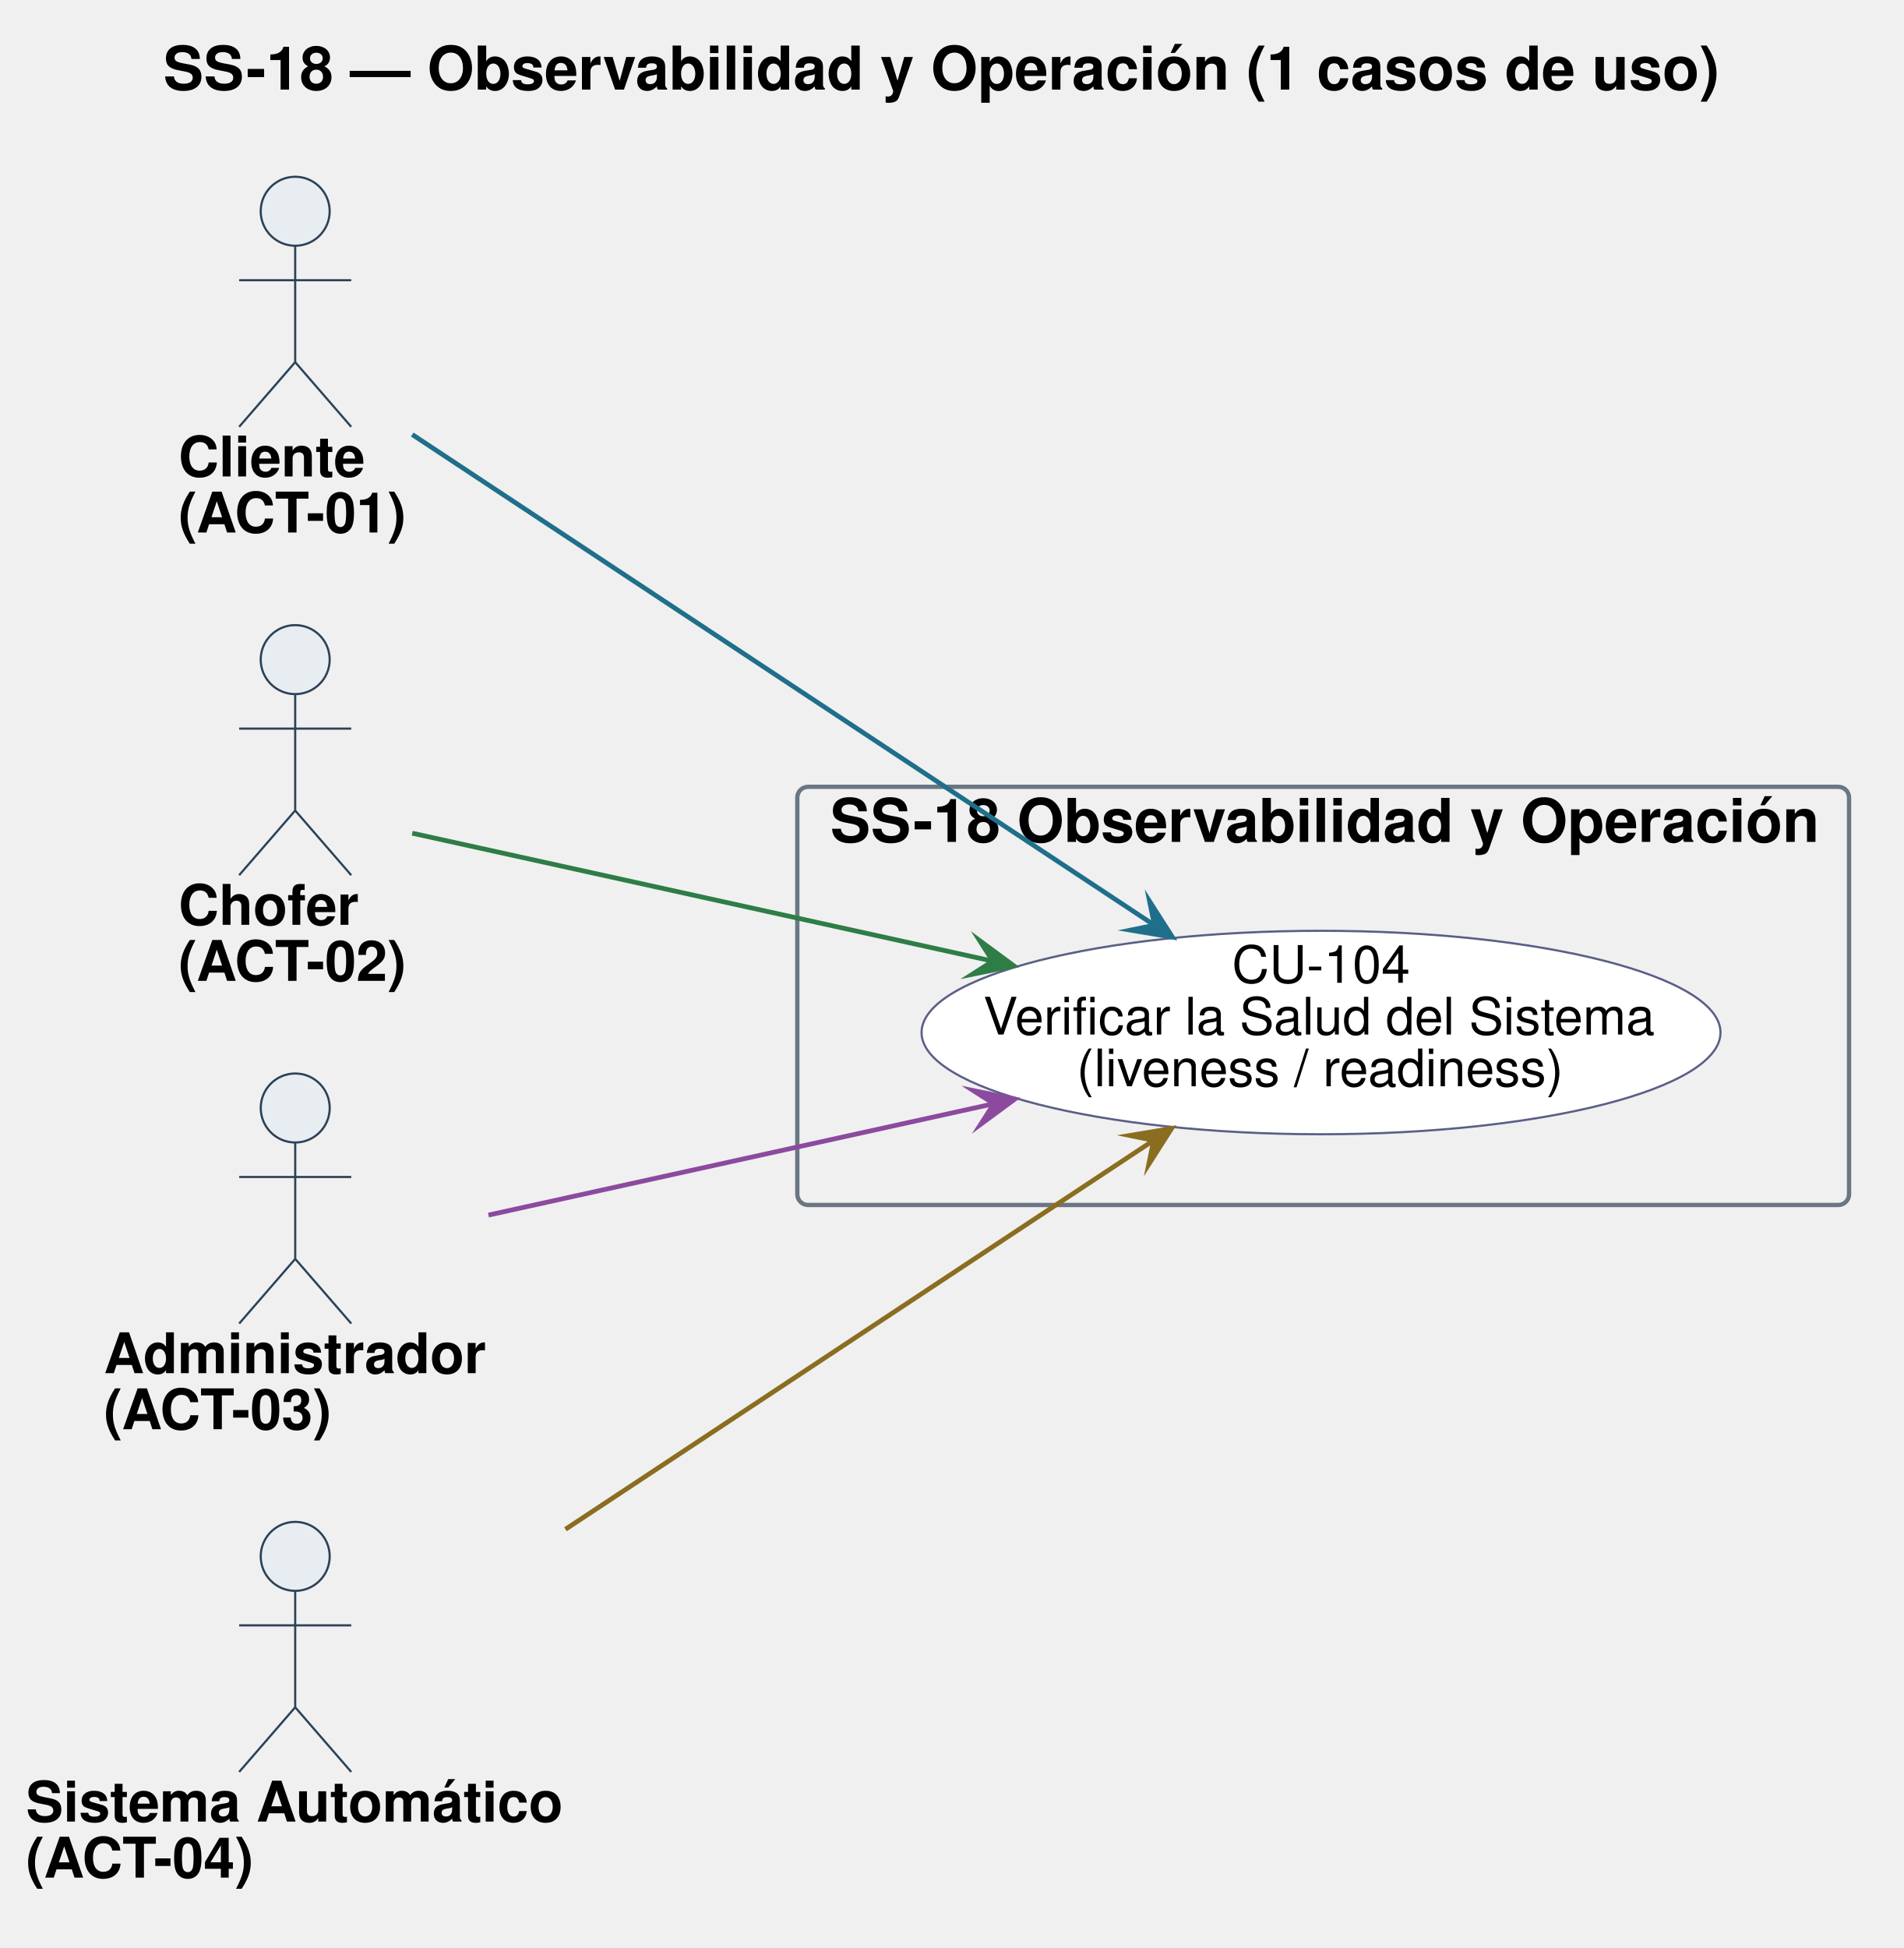
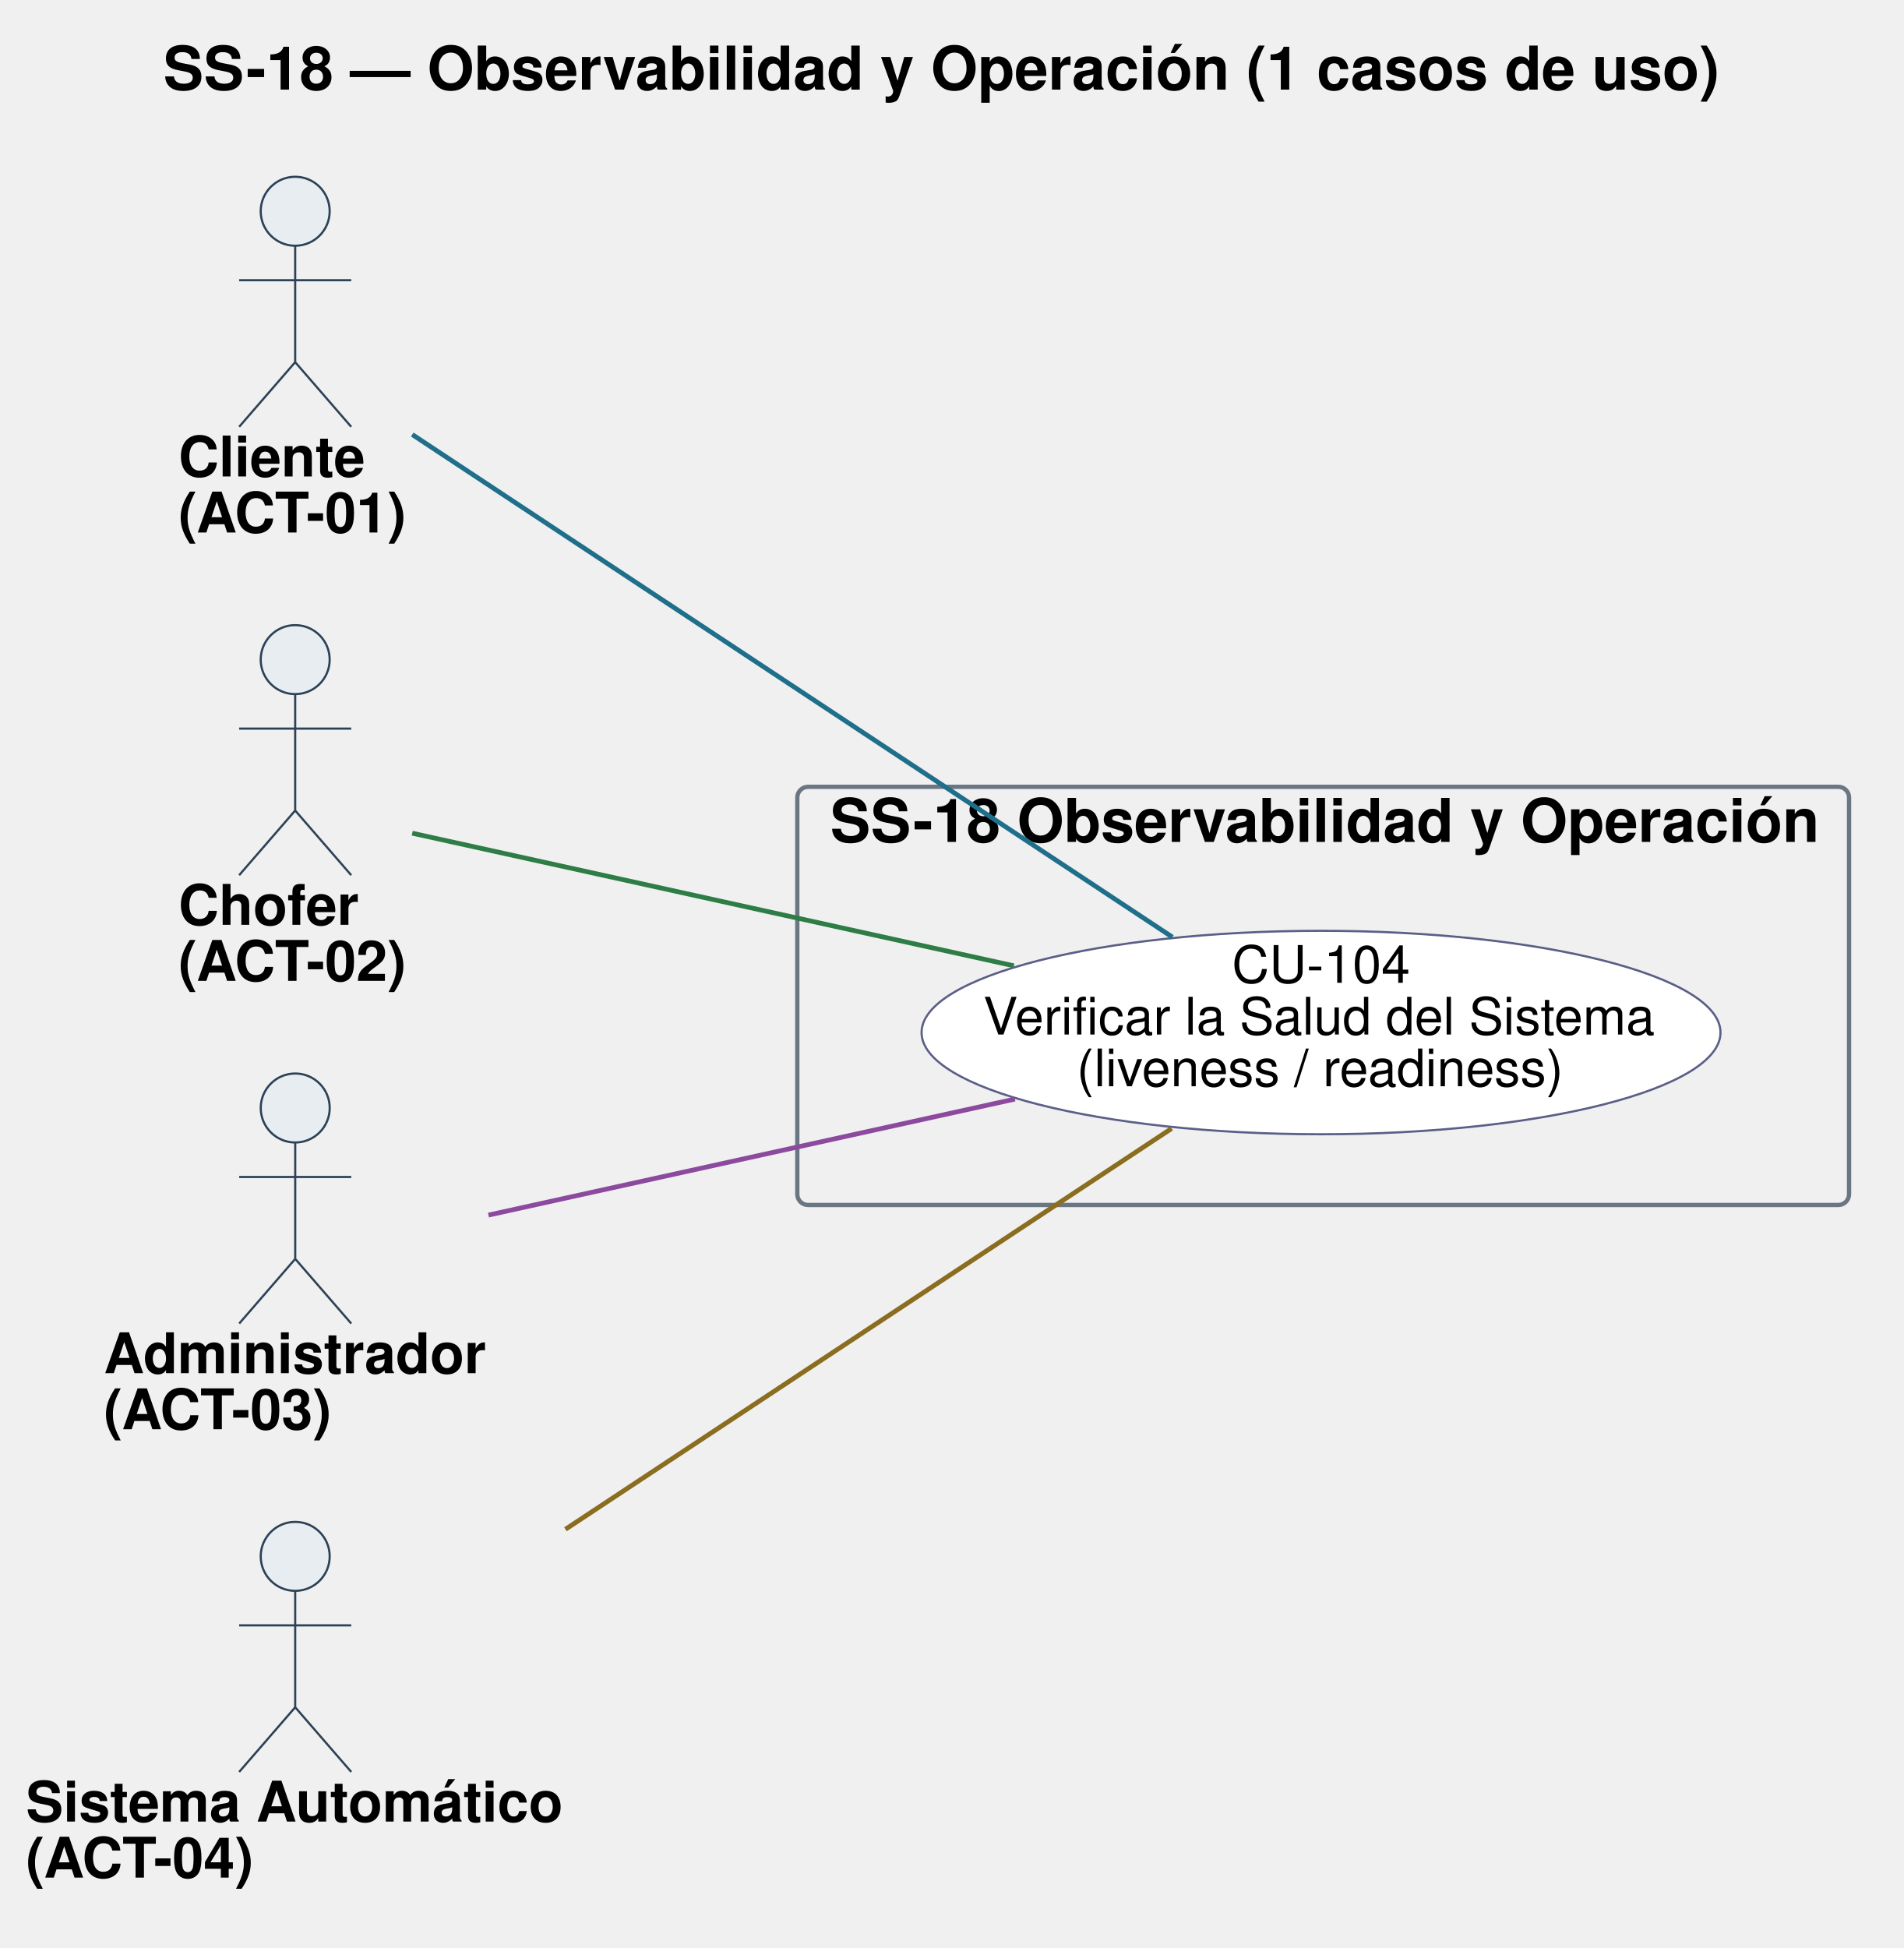
<svg xmlns="http://www.w3.org/2000/svg" version="1.1" data-diagram-type="DESCRIPTION" style="width:690px;height:706px;background:#FFFFFF;" width="690.625px" height="706.25px" viewBox="0 0 690 706" zoomAndPan="magnify" preserveAspectRatio="none" contentStyleType="text/css">
  <defs />
  <g font-family="sans-serif" lengthAdjust="spacing">
    <g class="title" data-source-line="1">
      <text x="59.169" y="32.469" fill="#000" font-size="21.875" textLength="562.865" font-weight="700" font-family="Helvetica">SS-18 — Observabilidad y Operación (1 casos de uso)</text>
    </g>
-     <g class="cluster" data-qualified-name="SS-18 Observabilidad y Operaci.n" id="ent0005" data-source-line="39">
+     <g class="cluster" data-qualified-name="SS-18 Observabilidad y Operaci.n" id="ent0005" data-source-line="41">
      <rect x="289.016" y="285.156" width="381.25" height="151.563" fill="none" style="stroke:#6B7683;stroke-width:1.563;" rx="3.906" ry="3.906" />
      <text x="300.929" y="305.125" fill="#000" font-size="21.875" textLength="357.423" font-weight="700" font-family="Helvetica">SS-18 Observabilidad y Operación</text>
    </g>
-     <g class="entity" data-qualified-name="SS-18 Observabilidad y Operaci.n.U104" id="ent0006" data-source-line="40">
+     <g class="entity" data-qualified-name="SS-18 Observabilidad y Operaci.n.U104" id="ent0006" data-source-line="42">
      <ellipse cx="478.864" cy="374.213" rx="144.802" ry="36.869" fill="#FFF" style="stroke:#5B5F87;stroke-width:0.781;" />
      <text x="446.56" y="356.18" fill="#000" font-size="18.75" textLength="64.609" font-family="Helvetica">CU-104</text>
      <text x="356.413" y="374.93" fill="#000" font-size="18.75" textLength="244.904" font-family="Helvetica">Verificar la Salud del Sistema</text>
      <text x="390.287" y="393.68" fill="#000" font-size="18.75" textLength="177.155" font-family="Helvetica">(liveness / readiness)</text>
    </g>
-     <g class="entity" data-qualified-name="A01" id="ent0001" data-source-line="34">
+     <g class="entity" data-qualified-name="A01" id="ent0001" data-source-line="36">
      <ellipse cx="107.004" cy="76.563" rx="12.5" ry="12.5" fill="#E8EDF2" style="stroke:#2C4257;stroke-width:0.781;" />
      <path d="M107.004,89.063 L107.004,131.25 M86.691,101.563 L127.316,101.563 M107.004,131.25 L86.691,154.688 M107.004,131.25 L127.316,154.688" style="stroke:#2C4257;stroke-width:0.781;" fill="none" />
      <text x="64.688" y="172.672" fill="#000" font-size="20.313" textLength="67.722" font-weight="700" font-family="Helvetica">Cliente</text>
      <text x="64.688" y="192.985" fill="#000" font-size="20.313" textLength="84.632" font-weight="700" font-family="Helvetica">(ACT-01)</text>
    </g>
-     <g class="entity" data-qualified-name="A02" id="ent0002" data-source-line="35">
+     <g class="entity" data-qualified-name="A02" id="ent0002" data-source-line="37">
      <ellipse cx="107.004" cy="239.063" rx="12.5" ry="12.5" fill="#E8EDF2" style="stroke:#2C4257;stroke-width:0.781;" />
      <path d="M107.004,251.563 L107.004,293.75 M86.691,264.063 L127.316,264.063 M107.004,293.75 L86.691,317.188 M107.004,293.75 L127.316,317.188" style="stroke:#2C4257;stroke-width:0.781;" fill="none" />
      <text x="64.688" y="335.172" fill="#000" font-size="20.313" textLength="65.45" font-weight="700" font-family="Helvetica">Chofer</text>
      <text x="64.688" y="355.485" fill="#000" font-size="20.313" textLength="84.632" font-weight="700" font-family="Helvetica">(ACT-02)</text>
    </g>
-     <g class="entity" data-qualified-name="A03" id="ent0003" data-source-line="36">
+     <g class="entity" data-qualified-name="A03" id="ent0003" data-source-line="38">
      <ellipse cx="107.017" cy="401.563" rx="12.5" ry="12.5" fill="#E8EDF2" style="stroke:#2C4257;stroke-width:0.781;" />
      <path d="M107.017,414.063 L107.017,456.25 M86.705,426.563 L127.33,426.563 M107.017,456.25 L86.705,479.688 M107.017,456.25 L127.33,479.688" style="stroke:#2C4257;stroke-width:0.781;" fill="none" />
      <text x="37.609" y="497.672" fill="#000" font-size="20.313" textLength="138.815" font-weight="700" font-family="Helvetica">Administrador</text>
      <text x="37.609" y="517.985" fill="#000" font-size="20.313" textLength="84.632" font-weight="700" font-family="Helvetica">(ACT-03)</text>
    </g>
-     <g class="entity" data-qualified-name="A04" id="ent0004" data-source-line="37">
+     <g class="entity" data-qualified-name="A04" id="ent0004" data-source-line="39">
      <ellipse cx="107.01" cy="564.063" rx="12.5" ry="12.5" fill="#E8EDF2" style="stroke:#2C4257;stroke-width:0.781;" />
      <path d="M107.01,576.563 L107.01,618.75 M86.697,589.063 L127.322,589.063 M107.01,618.75 L86.697,642.188 M107.01,618.75 L127.322,642.188" style="stroke:#2C4257;stroke-width:0.781;" fill="none" />
      <text x="9.375" y="660.172" fill="#000" font-size="20.313" textLength="195.27" font-weight="700" font-family="Helvetica">Sistema Automático</text>
      <text x="9.375" y="680.485" fill="#000" font-size="20.313" textLength="84.632" font-weight="700" font-family="Helvetica">(ACT-04)</text>
    </g>
-     <g class="link" data-entity-1="ent0001" data-entity-2="ent0006" id="lnk7" data-source-line="43" data-link-type="dependency">
-       <path d="M149.438,157.484 C216.75,201.984 344.342,286.333 418.482,335.333" style="stroke:#1F6F8B;stroke-width:1.719;" fill="none" id="A01-to-U104" />
-       <polygon points="425,339.641,416.714,326.673,418.482,335.333,409.822,337.101,425,339.641" fill="#1F6F8B" style="stroke:#1F6F8B;stroke-width:1.719;stroke-linejoin:miter;stroke-miterlimit:10;" />
+     <g class="link" data-entity-1="ent0001" data-entity-2="ent0006" id="lnk7" data-source-line="45" data-link-type="association">
+       <path d="M149.438,157.484 C216.75,201.984 350.859,290.641 425,339.641" style="stroke:#1F6F8B;stroke-width:1.719;" fill="none" id="A01-U104" />
    </g>
-     <g class="link" data-entity-1="ent0002" data-entity-2="ent0006" id="lnk8" data-source-line="44" data-link-type="dependency">
-       <path d="M149.438,301.969 C201.656,313.484 286.449,332.162 359.886,348.35" style="stroke:#2E7D46;stroke-width:1.719;" fill="none" id="A02-to-U104" />
-       <polygon points="367.516,350.031,355.128,340.901,359.886,348.35,352.437,353.108,367.516,350.031" fill="#2E7D46" style="stroke:#2E7D46;stroke-width:1.719;stroke-linejoin:miter;stroke-miterlimit:10;" />
+     <g class="link" data-entity-1="ent0002" data-entity-2="ent0006" id="lnk8" data-source-line="46" data-link-type="association">
+       <path d="M149.438,301.969 C201.656,313.484 294.078,333.844 367.516,350.031" style="stroke:#2E7D46;stroke-width:1.719;" fill="none" id="A02-U104" />
    </g>
-     <g class="link" data-entity-1="ent0003" data-entity-2="ent0006" id="lnk9" data-source-line="45" data-link-type="dependency">
-       <path d="M177.063,440.375 C230.594,428.578 298.402,413.634 360.261,400.009" style="stroke:#8C4A9E;stroke-width:1.719;" fill="none" id="A03-to-U104" />
-       <polygon points="367.891,398.328,352.813,395.249,360.261,400.009,355.502,407.457,367.891,398.328" fill="#8C4A9E" style="stroke:#8C4A9E;stroke-width:1.719;stroke-linejoin:miter;stroke-miterlimit:10;" />
+     <g class="link" data-entity-1="ent0003" data-entity-2="ent0006" id="lnk9" data-source-line="47" data-link-type="association">
+       <path d="M177.063,440.375 C230.594,428.578 306.031,411.953 367.891,398.328" style="stroke:#8C4A9E;stroke-width:1.719;" fill="none" id="A03-U104" />
    </g>
-     <g class="link" data-entity-1="ent0004" data-entity-2="ent0006" id="lnk10" data-source-line="46" data-link-type="dependency">
-       <path d="M204.969,554.25 C275.172,507.844 361.076,451.042 418.186,413.292" style="stroke:#8A6D1F;stroke-width:1.719;" fill="none" id="A04-to-U104" />
-       <polygon points="424.703,408.984,409.525,411.525,418.186,413.292,416.418,421.953,424.703,408.984" fill="#8A6D1F" style="stroke:#8A6D1F;stroke-width:1.719;stroke-linejoin:miter;stroke-miterlimit:10;" />
+     <g class="link" data-entity-1="ent0004" data-entity-2="ent0006" id="lnk10" data-source-line="48" data-link-type="association">
+       <path d="M204.969,554.25 C275.172,507.844 367.594,446.734 424.703,408.984" style="stroke:#8A6D1F;stroke-width:1.719;" fill="none" id="A04-U104" />
    </g>
  </g>
</svg>
